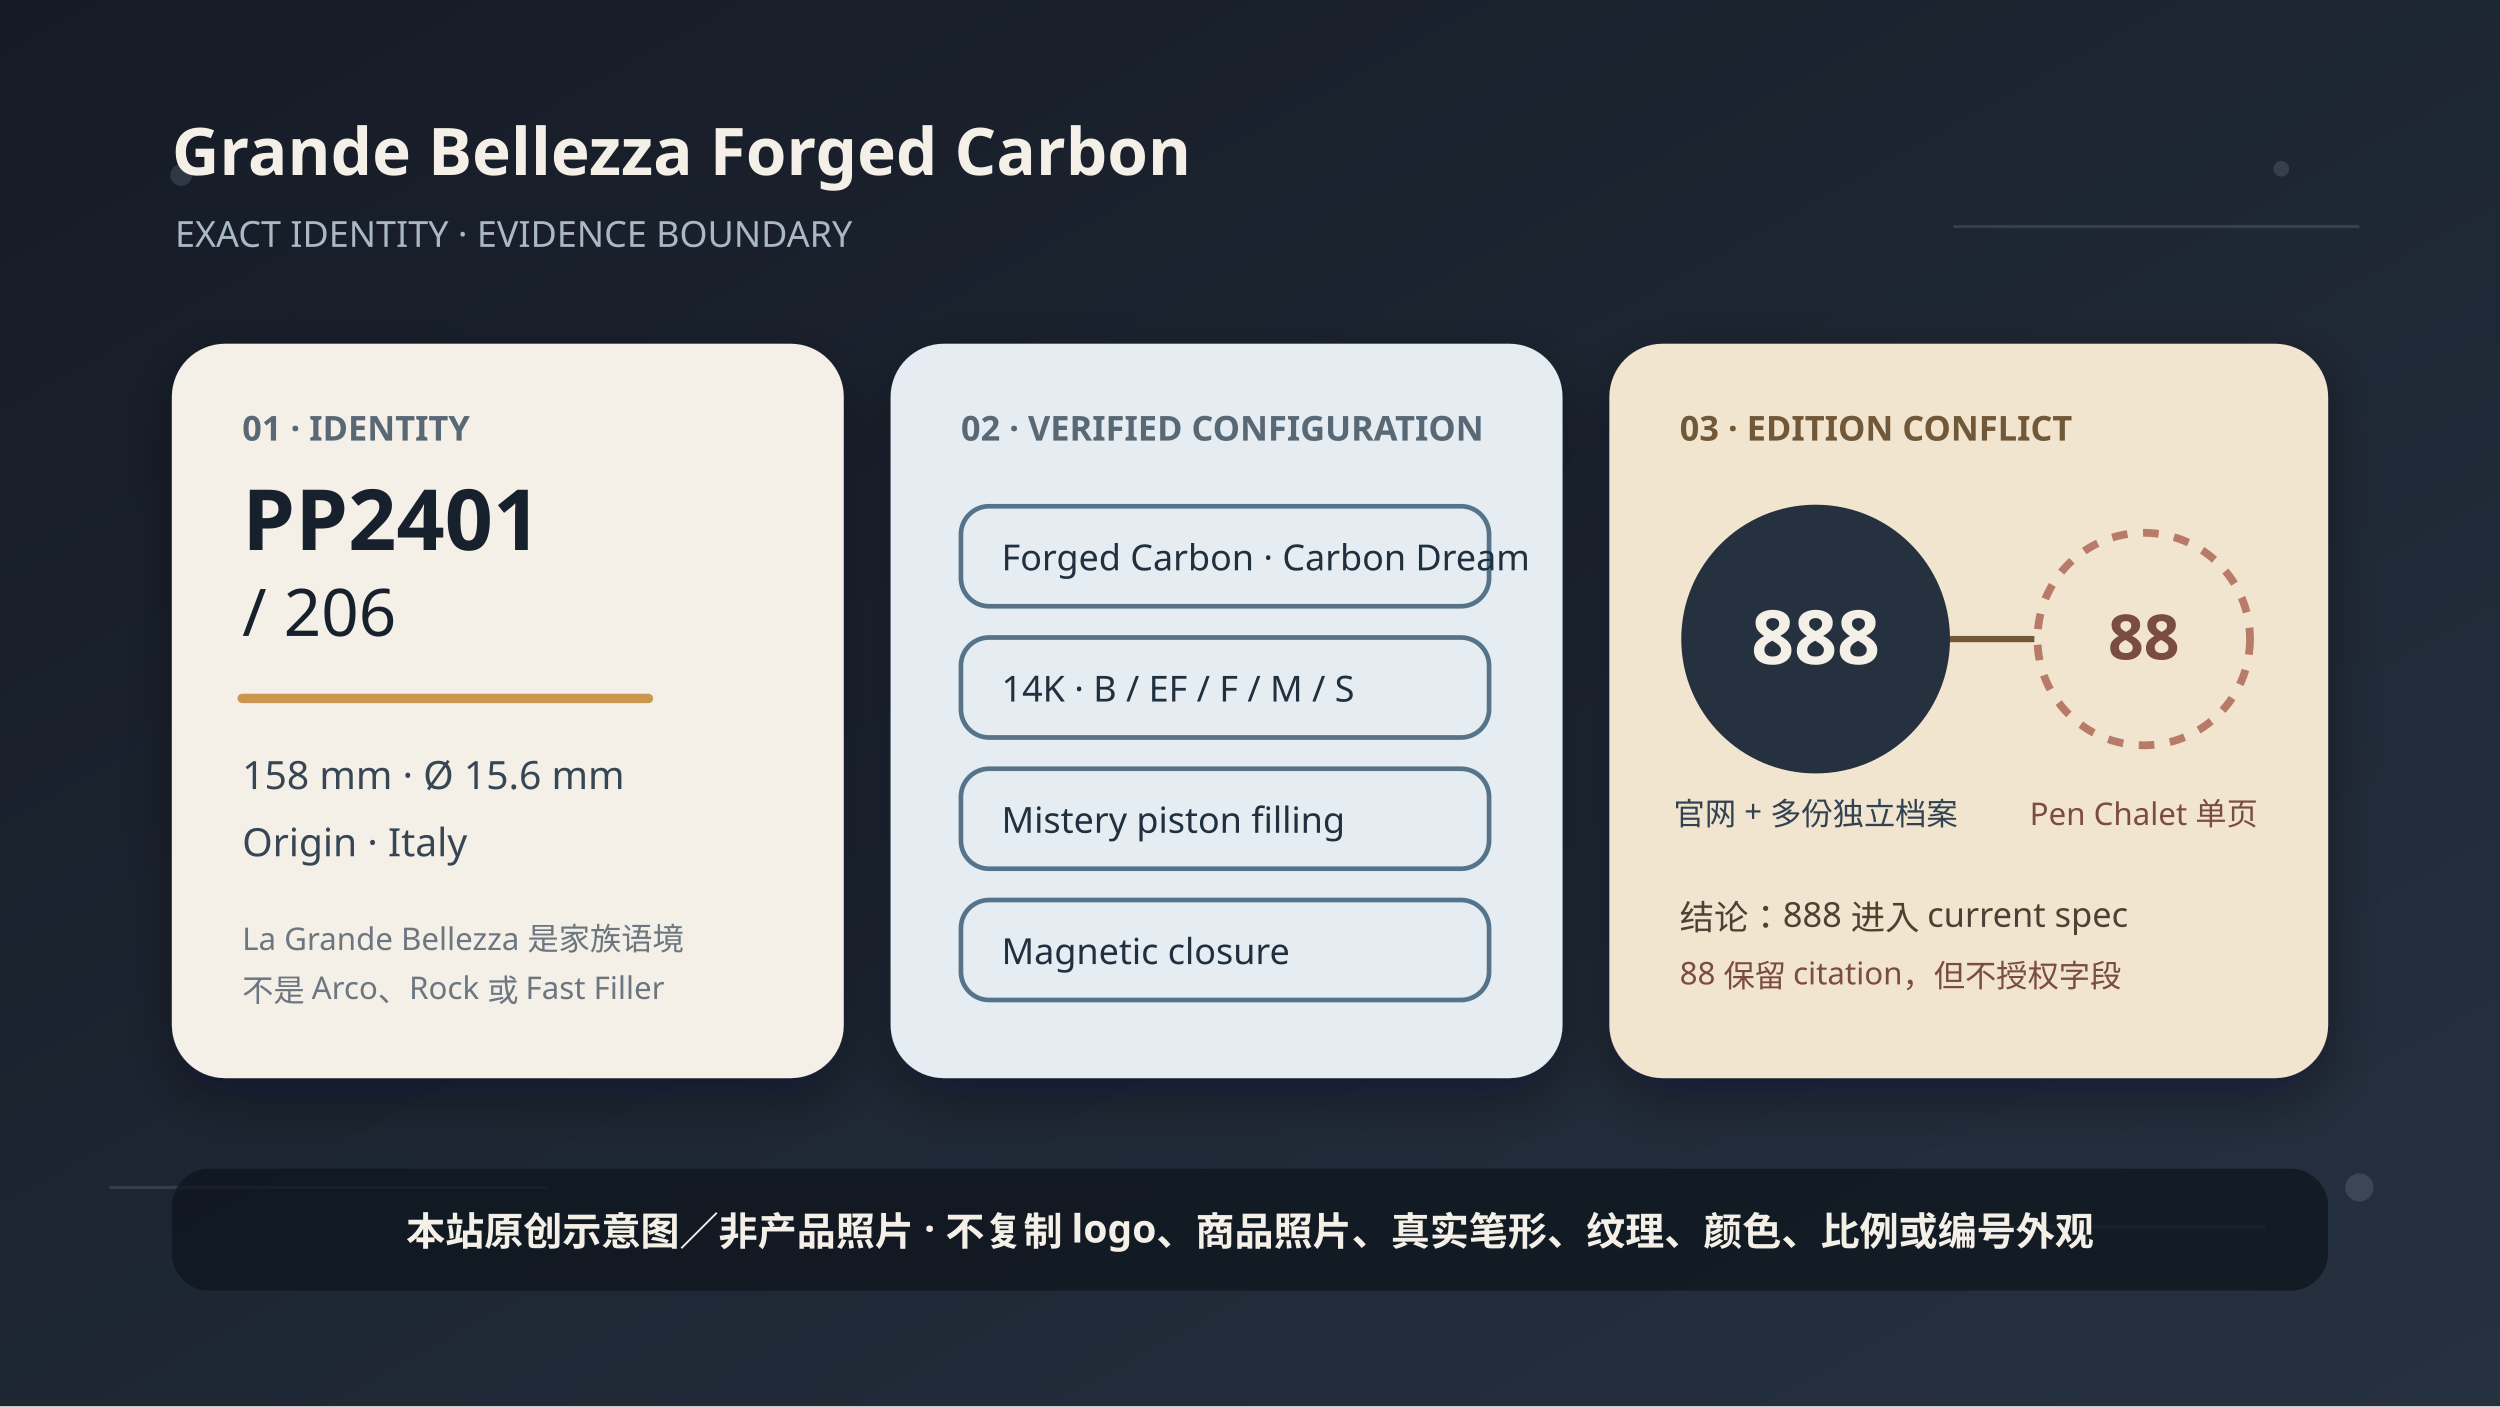
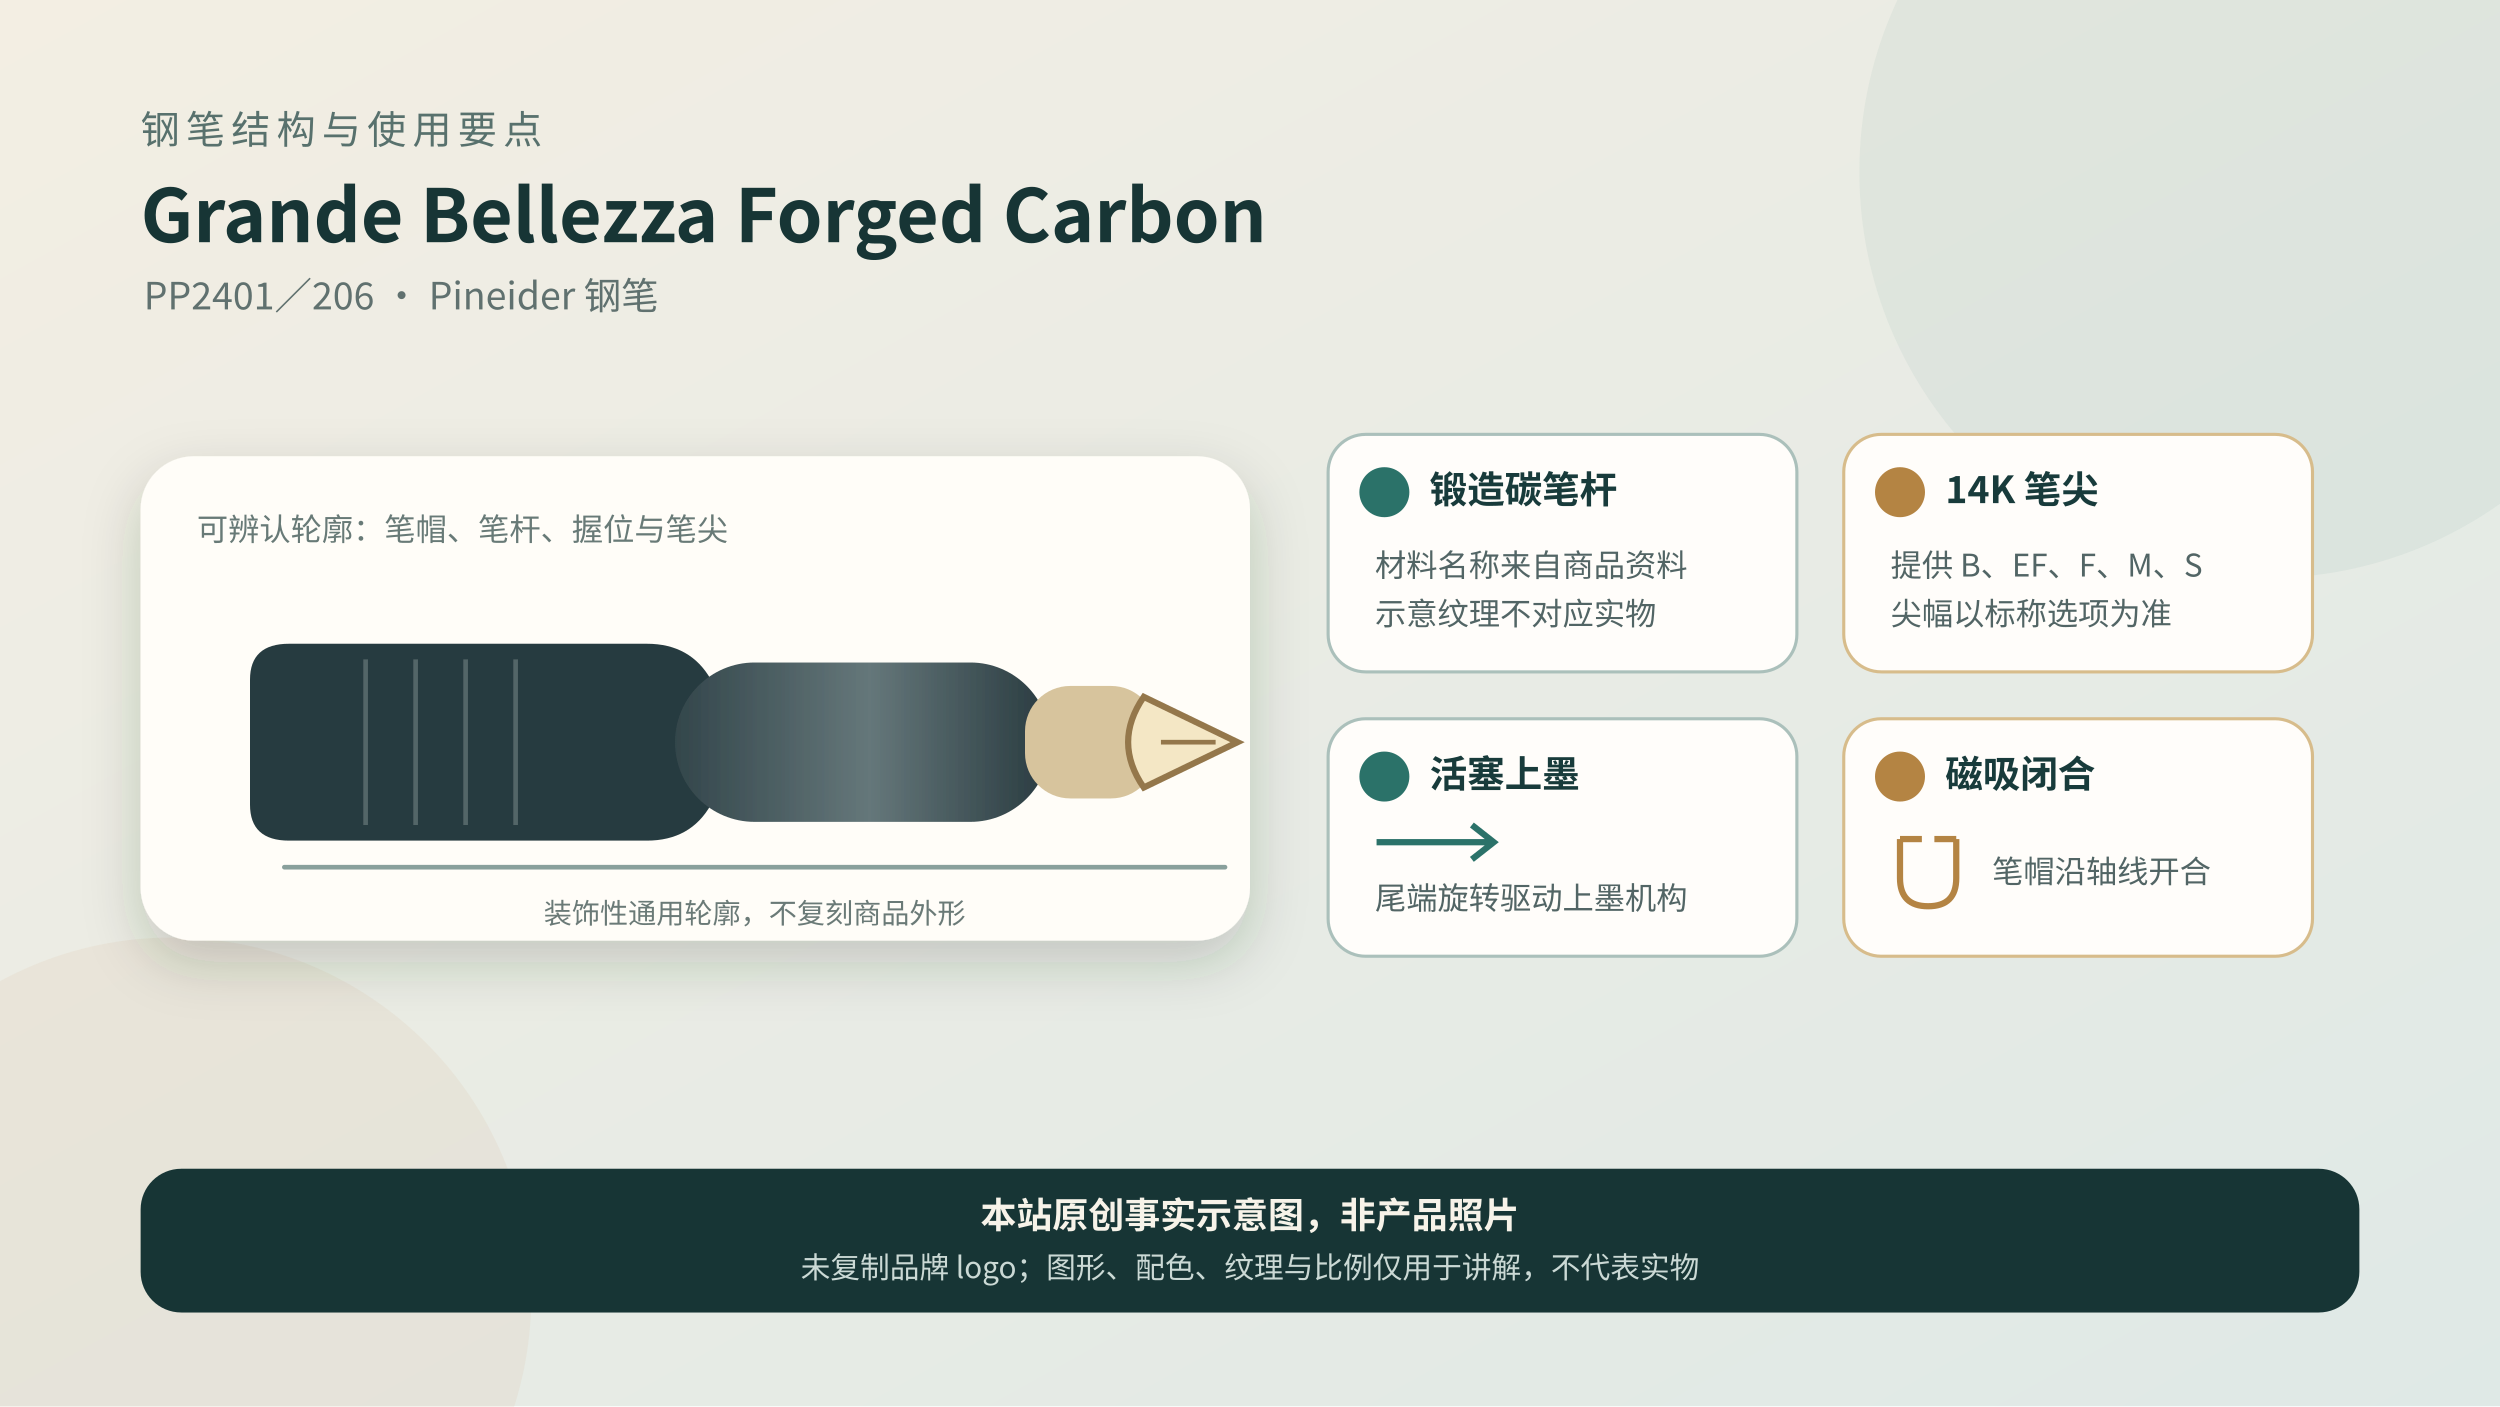
<svg xmlns="http://www.w3.org/2000/svg" width="1600" height="900" viewBox="0 0 1600 900" role="img" aria-labelledby="title desc">
  <defs>
    <linearGradient id="background" x1="0" y1="0" x2="1" y2="1">
-       <stop offset="0" stop-color="#151b26" />
-       <stop offset="1" stop-color="#263140" />
+       <stop offset="0" stop-color="#f3eee3" />
+       <stop offset="1" stop-color="#dfe9e6" />
    </linearGradient>
-     <filter id="shadow" x="-20%" y="-20%" width="140%" height="140%">
-       <feDropShadow dx="0" dy="12" stdDeviation="18" flood-color="#071018" flood-opacity="0.38" />
+     <linearGradient id="barrel" x1="0" y1="0" x2="1" y2="0">
+       <stop offset="0" stop-color="#33464b" />
+       <stop offset="0.52" stop-color="#65777a" />
+       <stop offset="1" stop-color="#293b40" />
+     </linearGradient>
+     <filter id="shadow" x="-20%" y="-30%" width="140%" height="170%">
+       <feDropShadow dx="0" dy="14" stdDeviation="18" flood-color="#2b342f" flood-opacity="0.2" />
    </filter>
+     <style>
+       .text { font-family: -apple-system, BlinkMacSystemFont, "PingFang SC", "Noto Sans CJK SC", sans-serif; }
+       .fact-title { font-size: 24px; font-weight: 750; fill: #183b3b; }
+       .fact-copy { font-size: 20px; fill: #526565; }
+     </style>
  </defs>
  <rect width="1600" height="900" fill="url(#background)" />
-   <g opacity="0.16" fill="#b9c8d8">
-     <circle cx="116" cy="112" r="7" />
-     <circle cx="1460" cy="108" r="5" />
-     <circle cx="1510" cy="760" r="9" />
-     <path d="M70 760h280M1250 145h260M1270 785h180" stroke="#b9c8d8" stroke-width="2" />
+   <circle cx="1450" cy="110" r="260" fill="#2b7269" opacity="0.06" />
+   <circle cx="110" cy="830" r="230" fill="#bd7d42" opacity="0.07" />
+   <g class="text">
+     <text x="90" y="92" font-size="25" letter-spacing="4" fill="#58716d">钢笔结构与使用要点</text>
+     <text x="90" y="155" font-size="47" font-weight="780" fill="#173535">Grande Bellezza Forged Carbon</text>
+     <text x="92" y="198" font-size="24" fill="#60716f">PP2401／206 · Pineider 钢笔</text>
+     <g transform="translate(90 292)" filter="url(#shadow)" aria-label="通用钢笔轮廓">
+       <rect x="0" y="0" width="710" height="310" rx="34" fill="#fffdf8" />
+       <text x="36" y="54" font-size="20" fill="#687a77">可辨认轮廓：笔帽、笔杆、握位与笔尖</text>
+       <g transform="translate(52 112)">
+         <path d="M18 31Q18 8 43 8H272Q300 8 313 31V111Q300 134 272 134H43Q18 134 18 111Z" fill="#273a3f" />
+         <rect x="290" y="20" width="240" height="102" rx="51" fill="url(#barrel)" />
+         <rect x="514" y="35" width="84" height="72" rx="29" fill="#d7c49d" />
+         <path d="M590 42L650 71L590 100Q570 71 590 42Z" fill="#f4e7c5" stroke="#94774c" stroke-width="4" />
+         <path d="M601 71H636" stroke="#94774c" stroke-width="3" />
+         <path d="M92 18V124M124 18V124M156 18V124M188 18V124" stroke="#8fa1a0" stroke-width="3" opacity="0.42" />
+         <path d="M40 151H642" stroke="#89a09c" stroke-width="3" stroke-linecap="round" />
+         <text x="341" y="187" text-anchor="middle" font-size="18" fill="#6b7a77">装饰性通用轮廓，不复刻商品外形</text>
+       </g>
+     </g>
+     <g transform="translate(850 278)">
+       <g data-reader-fact="1">
+         <rect width="300" height="152" rx="24" fill="#fffdfa" stroke="#abc0bb" stroke-width="2" />
+         <circle cx="36" cy="37" r="16" fill="#2b7269" />
+         <text x="65" y="44" class="fact-title">锻造碳笔杆</text>
+         <text x="30" y="91" class="fact-copy">材料名称来自商品资料</text>
+         <text x="30" y="122" class="fact-copy">示意纹理不对应实物</text>
+       </g>
+       <g transform="translate(330 0)" data-reader-fact="2">
+         <rect width="300" height="152" rx="24" fill="#fffdfa" stroke="#d7bc8b" stroke-width="2" />
+         <circle cx="36" cy="37" r="16" fill="#b48443" />
+         <text x="65" y="44" class="fact-title">14K 笔尖</text>
+         <text x="30" y="91" class="fact-copy">提供 B、EF、F、M、S</text>
+         <text x="30" y="122" class="fact-copy">尖幅以标称选项为准</text>
+       </g>
+       <g transform="translate(0 182)" data-reader-fact="3">
+         <rect width="300" height="152" rx="24" fill="#fffdfa" stroke="#abc0bb" stroke-width="2" />
+         <circle cx="36" cy="37" r="16" fill="#2b7269" />
+         <text x="65" y="44" class="fact-title">活塞上墨</text>
+         <path d="M31 79H104M92 68L106 79L92 90" fill="none" stroke="#2b7269" stroke-width="4" />
+         <text x="30" y="122" class="fact-copy">尾端旋转驱动上墨机构</text>
+       </g>
+       <g transform="translate(330 182)" data-reader-fact="4">
+         <rect width="300" height="152" rx="24" fill="#fffdfa" stroke="#d7bc8b" stroke-width="2" />
+         <circle cx="36" cy="37" r="16" fill="#b48443" />
+         <text x="65" y="44" class="fact-title">磁吸闭合</text>
+         <path d="M36 77v25q0 18 18 18t18-18V77M36 77h14M58 77h14" fill="none" stroke="#b48443" stroke-width="4" />
+         <text x="95" y="105" class="fact-copy">笔帽沿轴线开合</text>
+       </g>
+     </g>
+     <rect x="90" y="748" width="1420" height="92" rx="26" fill="#173535" />
+     <text x="800" y="786" text-anchor="middle" font-size="23" font-weight="700" fill="#f7f3e9">本站原创事实示意图，非产品照片</text>
+     <text x="800" y="818" text-anchor="middle" font-size="19" fill="#cbd9d5">未复制品牌 logo；图形、配色、纹理与比例仅用于讲解，不代表实物</text>
  </g>
-   <text x="110" y="112" fill="#f4f0e7" font-family="system-ui, sans-serif" font-size="42" font-weight="700">Grande Bellezza Forged Carbon</text>
-   <text x="112" y="158" fill="#aab8c6" font-family="system-ui, sans-serif" font-size="23">EXACT IDENTITY · EVIDENCE BOUNDARY</text>
-   <g filter="url(#shadow)">
-     <rect x="110" y="220" width="430" height="470" rx="34" fill="#f4f0e7" />
-     <rect x="570" y="220" width="430" height="470" rx="34" fill="#e5edf2" />
-     <rect x="1030" y="220" width="460" height="470" rx="34" fill="#f2e5cf" />
-   </g>
-   <text x="155" y="282" fill="#596875" font-family="system-ui, sans-serif" font-size="22" font-weight="700">01 · IDENTITY</text>
-   <text x="155" y="352" fill="#17212d" font-family="system-ui, sans-serif" font-size="54" font-weight="800">PP2401</text>
-   <text x="155" y="407" fill="#17212d" font-family="system-ui, sans-serif" font-size="42">/ 206</text>
-   <path d="M155 447h260" stroke="#c9974e" stroke-width="6" stroke-linecap="round" />
-   <text x="155" y="505" fill="#374655" font-family="system-ui, sans-serif" font-size="25">158 mm · Ø 15.6 mm</text>
-   <text x="155" y="548" fill="#374655" font-family="system-ui, sans-serif" font-size="25">Origin · Italy</text>
-   <text x="155" y="608" fill="#6b7680" font-family="system-ui, sans-serif" font-size="20">La Grande Bellezza 是家族语境</text>
-   <text x="155" y="641" fill="#6b7680" font-family="system-ui, sans-serif" font-size="20">不是 Arco、Rock 或 Fast Filler</text>
-   <text x="615" y="282" fill="#596875" font-family="system-ui, sans-serif" font-size="22" font-weight="700">02 · VERIFIED CONFIGURATION</text>
-   <g fill="none" stroke="#557389" stroke-width="3">
-     <rect x="615" y="324" width="338" height="64" rx="18" />
-     <rect x="615" y="408" width="338" height="64" rx="18" />
-     <rect x="615" y="492" width="338" height="64" rx="18" />
-     <rect x="615" y="576" width="338" height="64" rx="18" />
-   </g>
-   <text x="641" y="365" fill="#20303f" font-family="system-ui, sans-serif" font-size="23">Forged Carbon · Carbon Dream</text>
-   <text x="641" y="449" fill="#20303f" font-family="system-ui, sans-serif" font-size="23">14K · B / EF / F / M / S</text>
-   <text x="641" y="533" fill="#20303f" font-family="system-ui, sans-serif" font-size="23">Mistery piston filling</text>
-   <text x="641" y="617" fill="#20303f" font-family="system-ui, sans-serif" font-size="23">Magnetic closure</text>
-   <text x="1075" y="282" fill="#705838" font-family="system-ui, sans-serif" font-size="22" font-weight="700">03 · EDITION CONFLICT</text>
-   <circle cx="1162" cy="409" r="86" fill="#263140" />
-   <text x="1162" y="425" text-anchor="middle" fill="#f4f0e7" font-family="system-ui, sans-serif" font-size="48" font-weight="800">888</text>
-   <text x="1162" y="528" text-anchor="middle" fill="#314252" font-family="system-ui, sans-serif" font-size="20">官网 + 多份独立档案</text>
-   <circle cx="1372" cy="409" r="68" fill="none" stroke="#b97b69" stroke-width="5" stroke-dasharray="10 10" />
-   <text x="1372" y="422" text-anchor="middle" fill="#7b4c41" font-family="system-ui, sans-serif" font-size="40" font-weight="700">88</text>
-   <text x="1372" y="528" text-anchor="middle" fill="#7b4c41" font-family="system-ui, sans-serif" font-size="20">Pen Chalet 单页</text>
-   <path d="M1248 409h54" stroke="#705838" stroke-width="4" />
-   <text x="1075" y="595" fill="#4c4133" font-family="system-ui, sans-serif" font-size="22">结论：888 进入 current spec</text>
-   <text x="1075" y="630" fill="#7b4c41" font-family="system-ui, sans-serif" font-size="20">88 保留 citation，但不授权字段</text>
-   <rect x="110" y="748" width="1380" height="78" rx="24" fill="#0d131c" opacity="0.72" />
-   <text x="800" y="797" text-anchor="middle" fill="#f4f0e7" font-family="system-ui, sans-serif" font-size="25" font-weight="650">本站原创示意图／非产品照片 · 不复制 logo、商品照片、真实笔形、纹理、颜色、比例或编号外观</text>
</svg>
